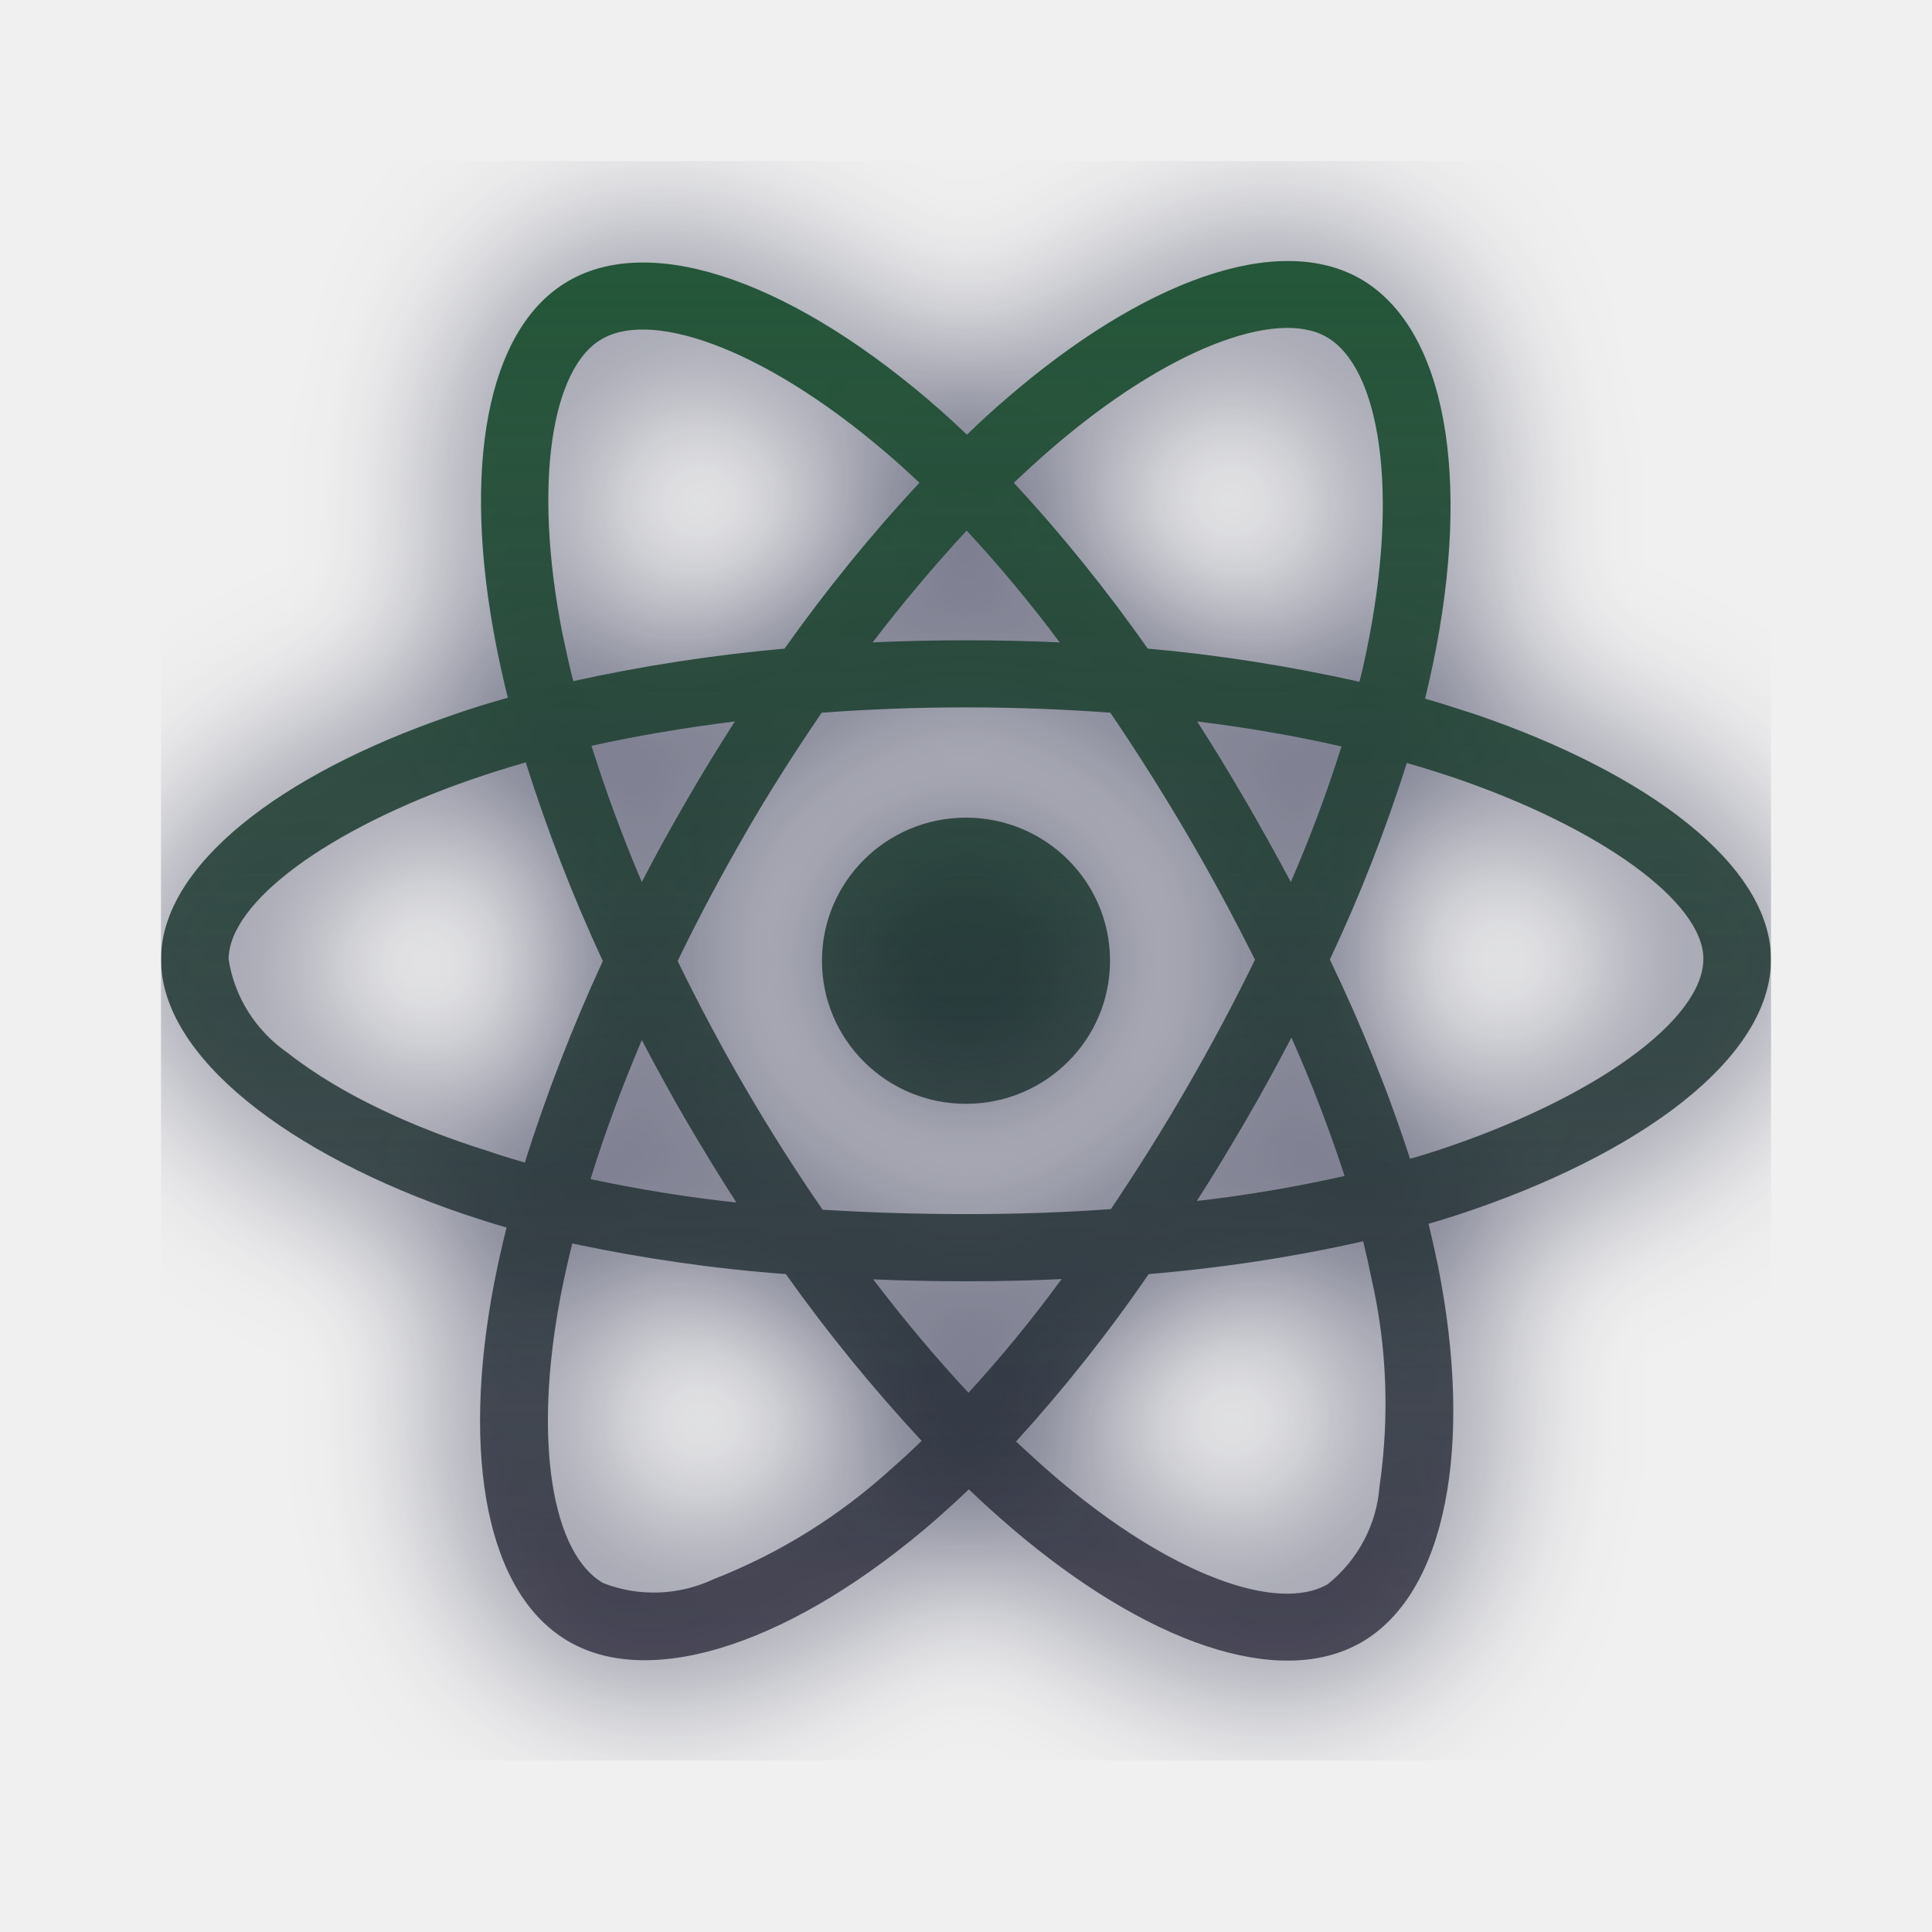
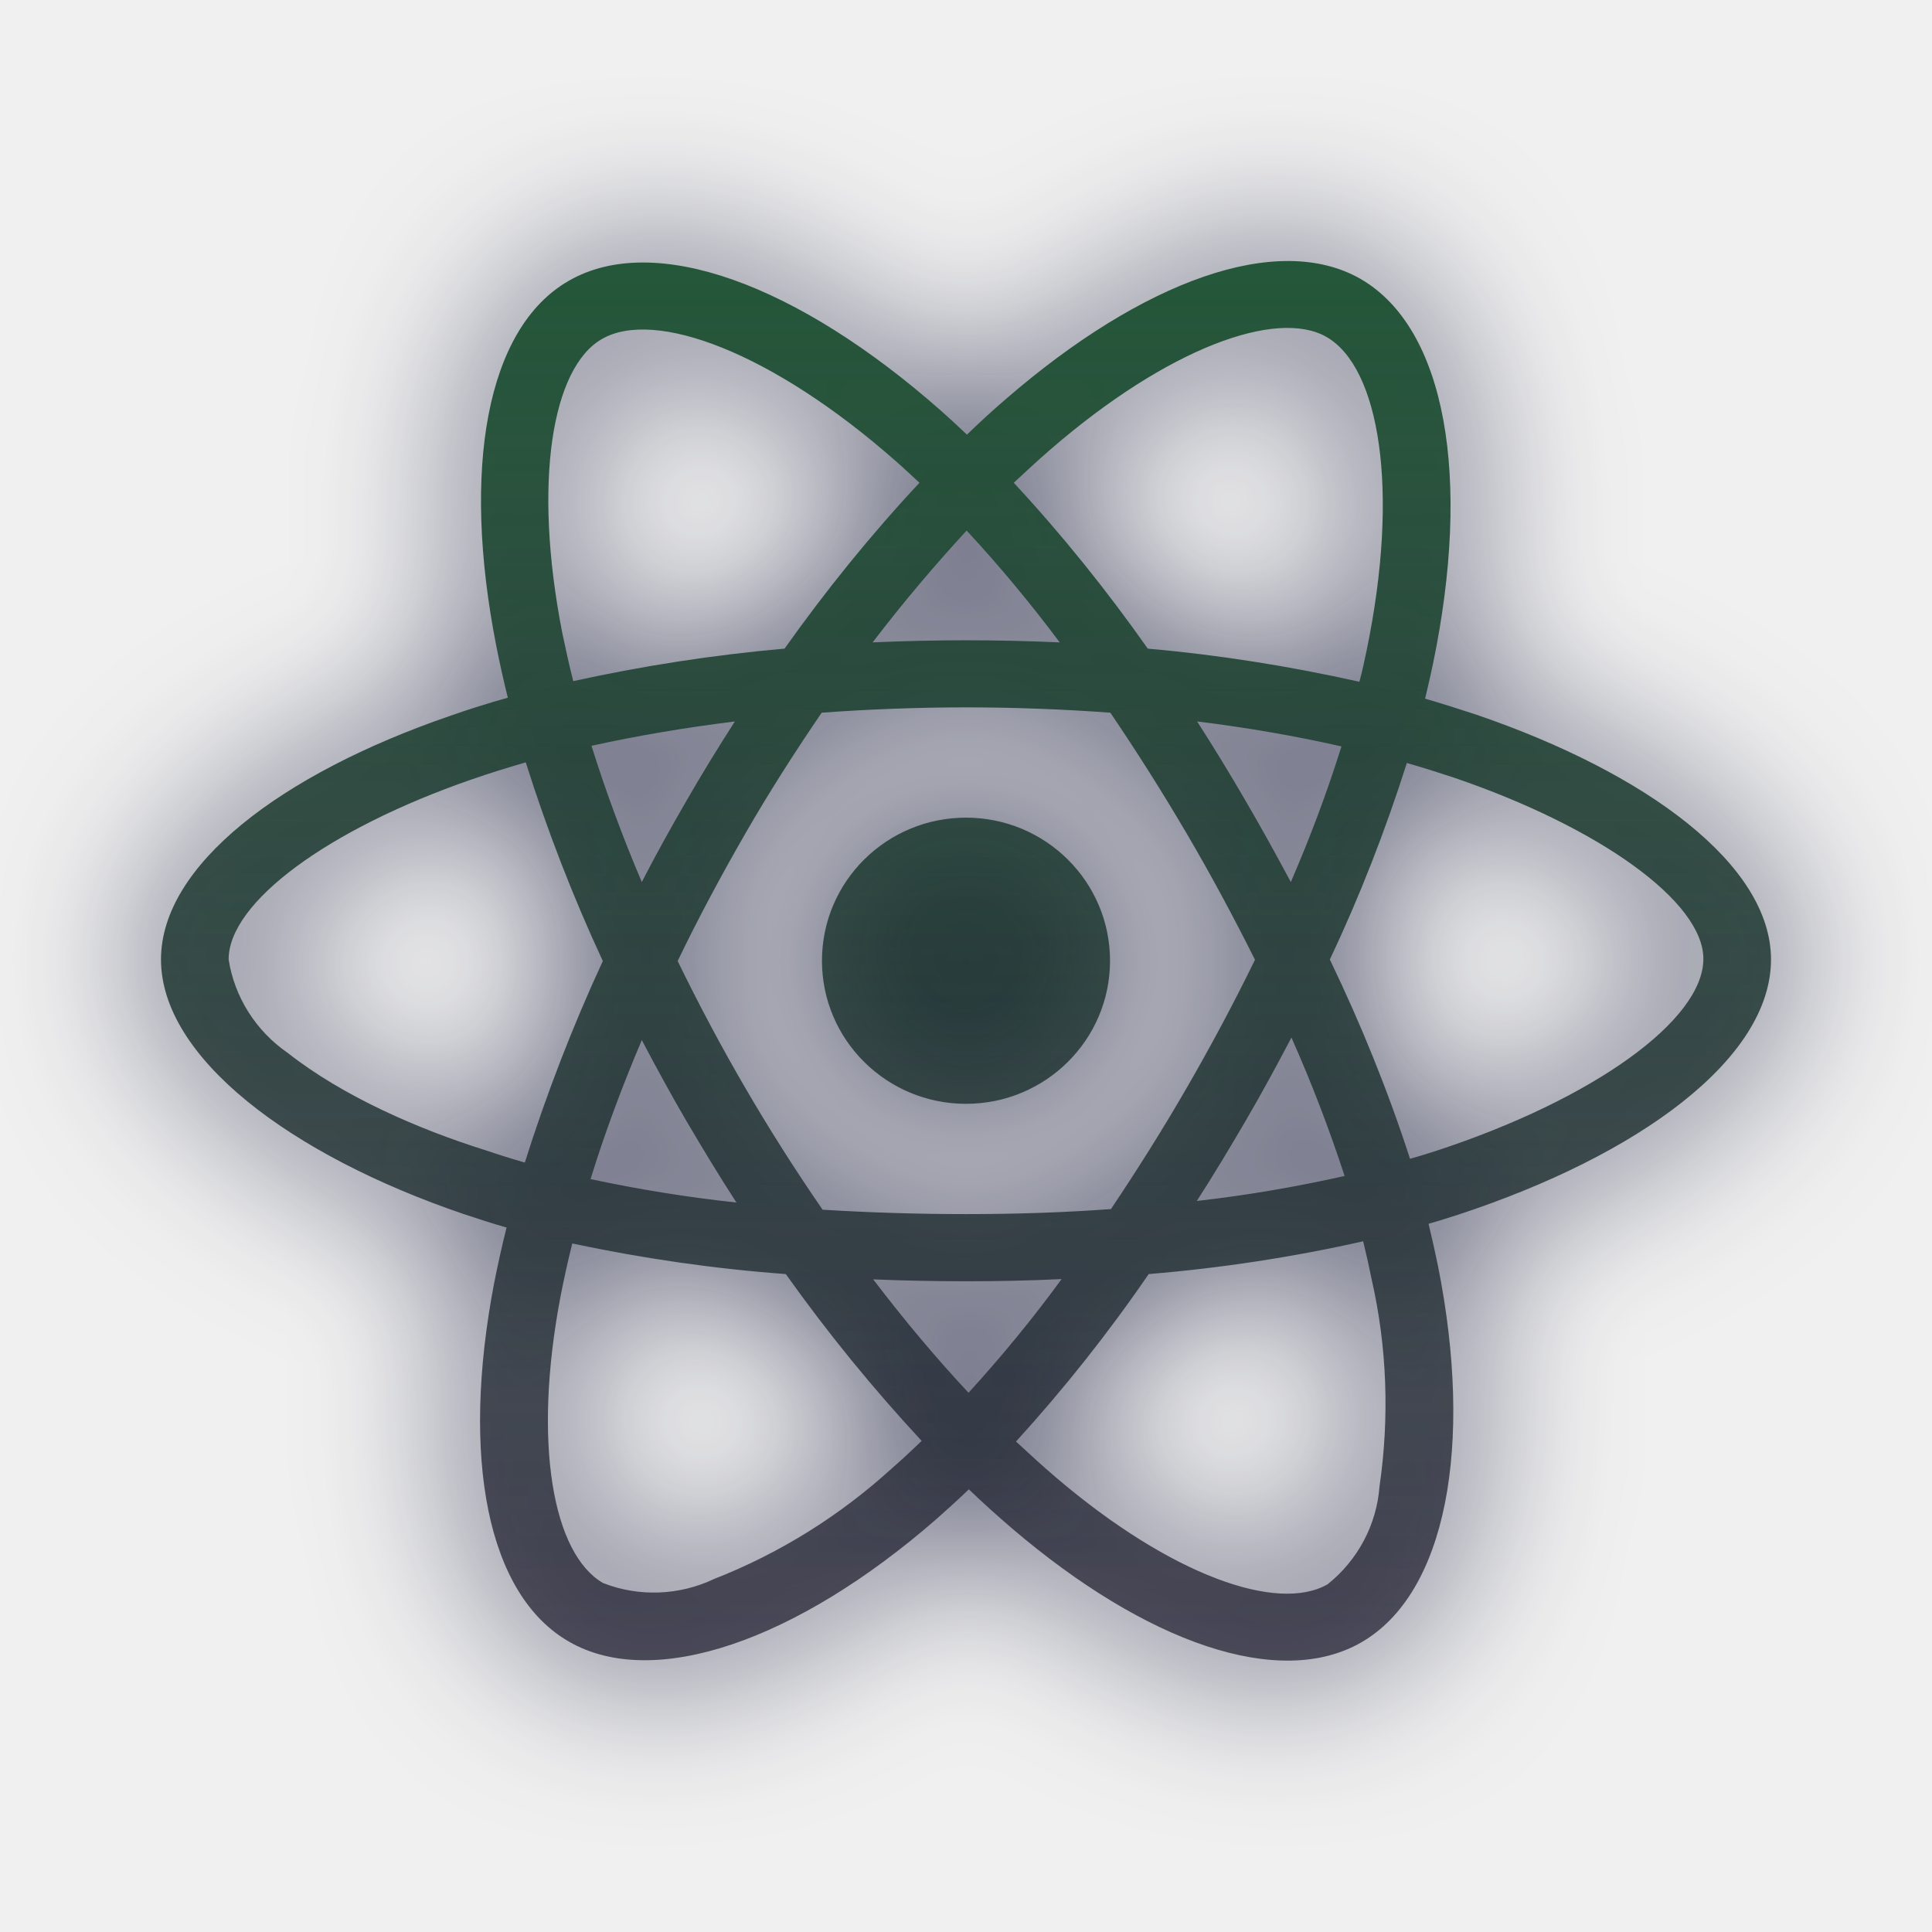
- <svg xmlns="http://www.w3.org/2000/svg" width="60" height="60" viewBox="0 0 60 60" fill="none">
-   <g clip-path="url(#clip0)" filter="url(#filter0_d)">
+ <svg xmlns="http://www.w3.org/2000/svg" viewBox="0 0 60 60" fill="none">
+   <g filter="url(#filter0_d)">
    <path d="M45.84 22.192C45.312 22.017 44.785 21.852 44.258 21.697C44.346 21.338 44.424 20.979 44.502 20.62C45.703 14.838 44.912 10.19 42.246 8.658C39.678 7.193 35.488 8.716 31.25 12.383C30.83 12.742 30.42 13.12 30.029 13.499C29.766 13.246 29.492 12.994 29.219 12.752C24.775 8.832 20.322 7.183 17.656 8.725C15.098 10.2 14.336 14.576 15.41 20.047C15.518 20.591 15.635 21.124 15.771 21.668C15.146 21.842 14.531 22.036 13.955 22.24C8.74 24.035 5 26.868 5 29.798C5 32.825 8.984 35.861 14.404 37.705C14.844 37.85 15.283 37.996 15.732 38.122C15.586 38.704 15.459 39.276 15.342 39.868C14.316 45.253 15.117 49.522 17.676 50.986C20.312 52.5 24.746 50.948 29.062 47.193C29.404 46.892 29.746 46.582 30.088 46.252C30.518 46.669 30.967 47.067 31.416 47.455C35.596 51.025 39.727 52.471 42.275 51.006C44.912 49.492 45.772 44.903 44.658 39.315C44.57 38.888 44.473 38.452 44.365 38.005C44.678 37.918 44.98 37.821 45.283 37.724C50.918 35.871 55 32.873 55 29.798C55 26.858 51.152 24.006 45.84 22.192V22.192ZM32.627 13.955C36.26 10.811 39.648 9.579 41.191 10.462C42.842 11.403 43.477 15.206 42.441 20.203C42.373 20.532 42.305 20.853 42.217 21.173C40.049 20.688 37.852 20.338 35.645 20.144C34.375 18.34 32.988 16.613 31.484 14.993C31.865 14.634 32.236 14.294 32.627 13.955V13.955ZM21.328 34.833C21.826 35.677 22.334 36.521 22.871 37.346C21.348 37.181 19.834 36.938 18.34 36.618C18.77 35.221 19.307 33.776 19.932 32.301C20.381 33.154 20.84 33.999 21.328 34.833V34.833ZM18.369 23.162C19.775 22.851 21.27 22.599 22.822 22.405C22.305 23.21 21.797 24.035 21.318 24.869C20.84 25.694 20.371 26.538 19.932 27.392C19.316 25.946 18.799 24.53 18.369 23.162ZM21.045 29.846C21.689 28.507 22.393 27.198 23.135 25.907C23.877 24.617 24.678 23.365 25.518 22.133C26.982 22.027 28.477 21.968 30 21.968C31.523 21.968 33.027 22.027 34.482 22.133C35.312 23.356 36.103 24.607 36.855 25.888C37.607 27.169 38.31 28.478 38.975 29.807C38.32 31.146 37.617 32.466 36.865 33.766C36.123 35.056 35.332 36.308 34.502 37.549C33.047 37.656 31.533 37.705 30 37.705C28.467 37.705 26.982 37.656 25.547 37.569C24.697 36.337 23.896 35.075 23.145 33.785C22.393 32.495 21.699 31.185 21.045 29.846ZM38.682 34.813C39.18 33.96 39.648 33.096 40.107 32.223C40.732 33.63 41.279 35.056 41.758 36.521C40.244 36.861 38.711 37.123 37.168 37.297C37.695 36.482 38.193 35.648 38.682 34.813ZM40.088 27.392C39.629 26.538 39.16 25.684 38.672 24.85C38.193 24.025 37.695 23.21 37.178 22.405C38.75 22.599 40.254 22.861 41.66 23.181C41.211 24.617 40.684 26.014 40.088 27.392V27.392ZM30.02 16.477C31.045 17.583 32.012 18.747 32.91 19.95C30.977 19.863 29.033 19.863 27.1 19.95C28.057 18.699 29.043 17.535 30.02 16.477ZM18.691 10.53C20.332 9.579 23.975 10.937 27.812 14.314C28.057 14.527 28.301 14.76 28.555 14.993C27.041 16.613 25.645 18.34 24.365 20.144C22.158 20.338 19.971 20.678 17.803 21.153C17.676 20.659 17.568 20.154 17.461 19.65C16.543 14.954 17.148 11.413 18.691 10.53V10.53ZM16.299 36.104C15.889 35.987 15.488 35.861 15.088 35.725C13.008 35.075 10.645 34.047 8.936 32.699C7.949 32.019 7.285 30.972 7.1 29.798C7.1 28.022 10.185 25.752 14.639 24.209C15.195 24.015 15.762 23.841 16.328 23.676C16.992 25.781 17.793 27.848 18.721 29.846C17.783 31.874 16.973 33.969 16.299 36.104V36.104ZM27.686 45.612C26.074 47.077 24.209 48.241 22.178 49.036C21.094 49.551 19.844 49.599 18.73 49.163C17.178 48.27 16.533 44.845 17.412 40.237C17.52 39.694 17.637 39.15 17.773 38.617C19.961 39.082 22.168 39.403 24.404 39.567C25.693 41.382 27.109 43.118 28.623 44.748C28.311 45.049 27.998 45.34 27.686 45.612ZM30.078 43.254C29.082 42.187 28.086 41.003 27.119 39.732C28.057 39.771 29.023 39.791 30 39.791C31.006 39.791 31.992 39.771 32.969 39.723C32.07 40.955 31.104 42.129 30.078 43.254V43.254ZM42.842 46.165C42.754 47.348 42.168 48.454 41.23 49.201C39.678 50.094 36.367 48.93 32.793 45.883C32.383 45.534 31.973 45.156 31.553 44.768C33.047 43.128 34.424 41.391 35.674 39.567C37.91 39.383 40.137 39.044 42.334 38.549C42.432 38.947 42.52 39.344 42.598 39.732C43.076 41.828 43.154 44.011 42.842 46.165V46.165ZM44.619 35.735C44.346 35.822 44.072 35.91 43.789 35.987C43.105 33.873 42.266 31.806 41.299 29.798C42.236 27.819 43.027 25.781 43.691 23.695C44.199 23.841 44.688 23.996 45.156 24.151C49.707 25.704 52.9 28.013 52.9 29.778C52.9 31.68 49.492 34.134 44.619 35.735ZM30 34.28C32.471 34.28 34.473 32.291 34.473 29.837C34.473 27.382 32.471 25.393 30 25.393C27.529 25.393 25.527 27.382 25.527 29.837C25.527 32.291 27.529 34.28 30 34.28Z" fill="url(#paint0_linear)" />
  </g>
  <defs>
    <filter id="filter0_d" x="0" y="0" width="60" height="59.673" filterUnits="userSpaceOnUse" color-interpolation-filters="sRGB">
      <feFlood flood-opacity="0" result="BackgroundImageFix" />
      <feColorMatrix in="SourceAlpha" type="matrix" values="0 0 0 0 0 0 0 0 0 0 0 0 0 0 0 0 0 0 127 0" result="hardAlpha" />
      <feOffset />
      <feGaussianBlur stdDeviation="2.5" />
      <feColorMatrix type="matrix" values="0 0 0 0 0.196 0 0 0 0 0.208 0 0 0 0 0.322 0 0 0 1 0" />
      <feBlend mode="normal" in2="BackgroundImageFix" result="effect1_dropShadow" />
      <feBlend mode="normal" in="SourceGraphic" in2="effect1_dropShadow" result="shape" />
    </filter>
    <linearGradient id="paint0_linear" x1="30" y1="8.106" x2="30" y2="51.572" gradientUnits="userSpaceOnUse">
      <stop stop-color="#245739" />
      <stop offset="1" stop-color="#1B182B" stop-opacity="0.7" />
    </linearGradient>
-     <clipPath id="clip0">
-       <rect width="50" height="49.673" fill="white" transform="translate(5 5)" />
-     </clipPath>
  </defs>
</svg>
